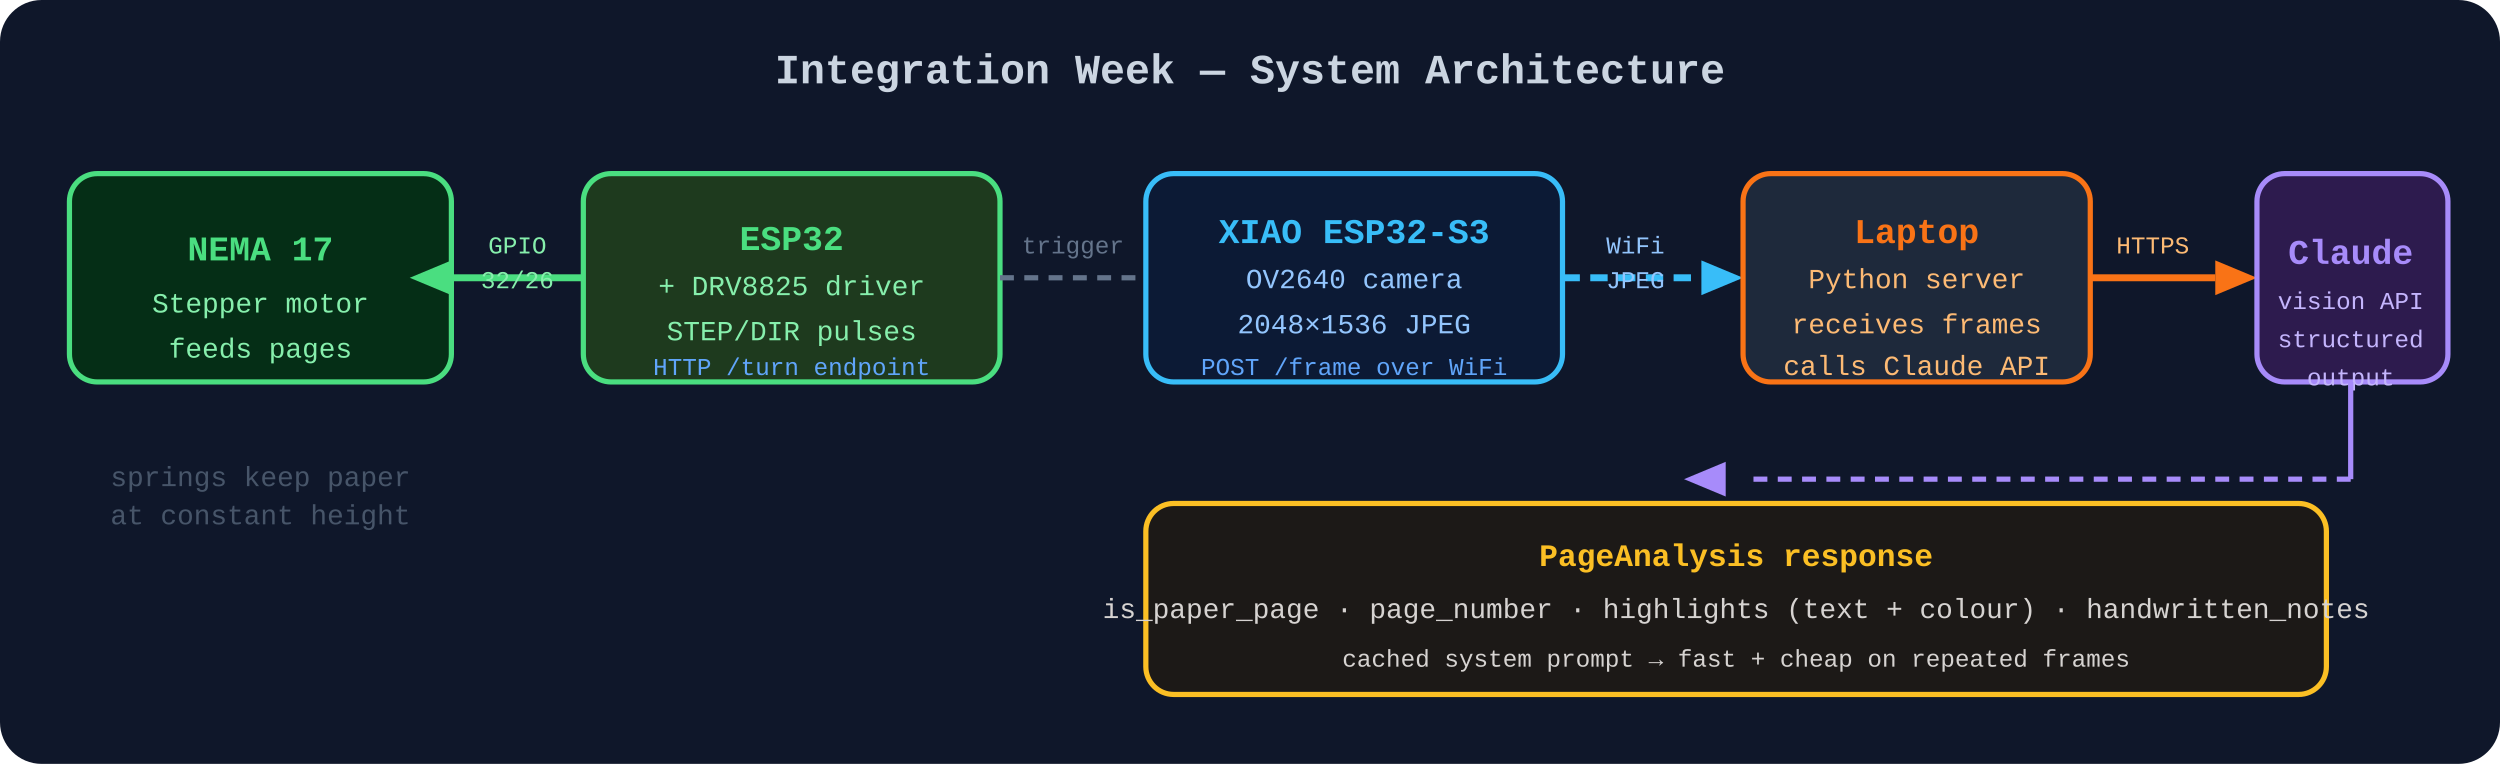
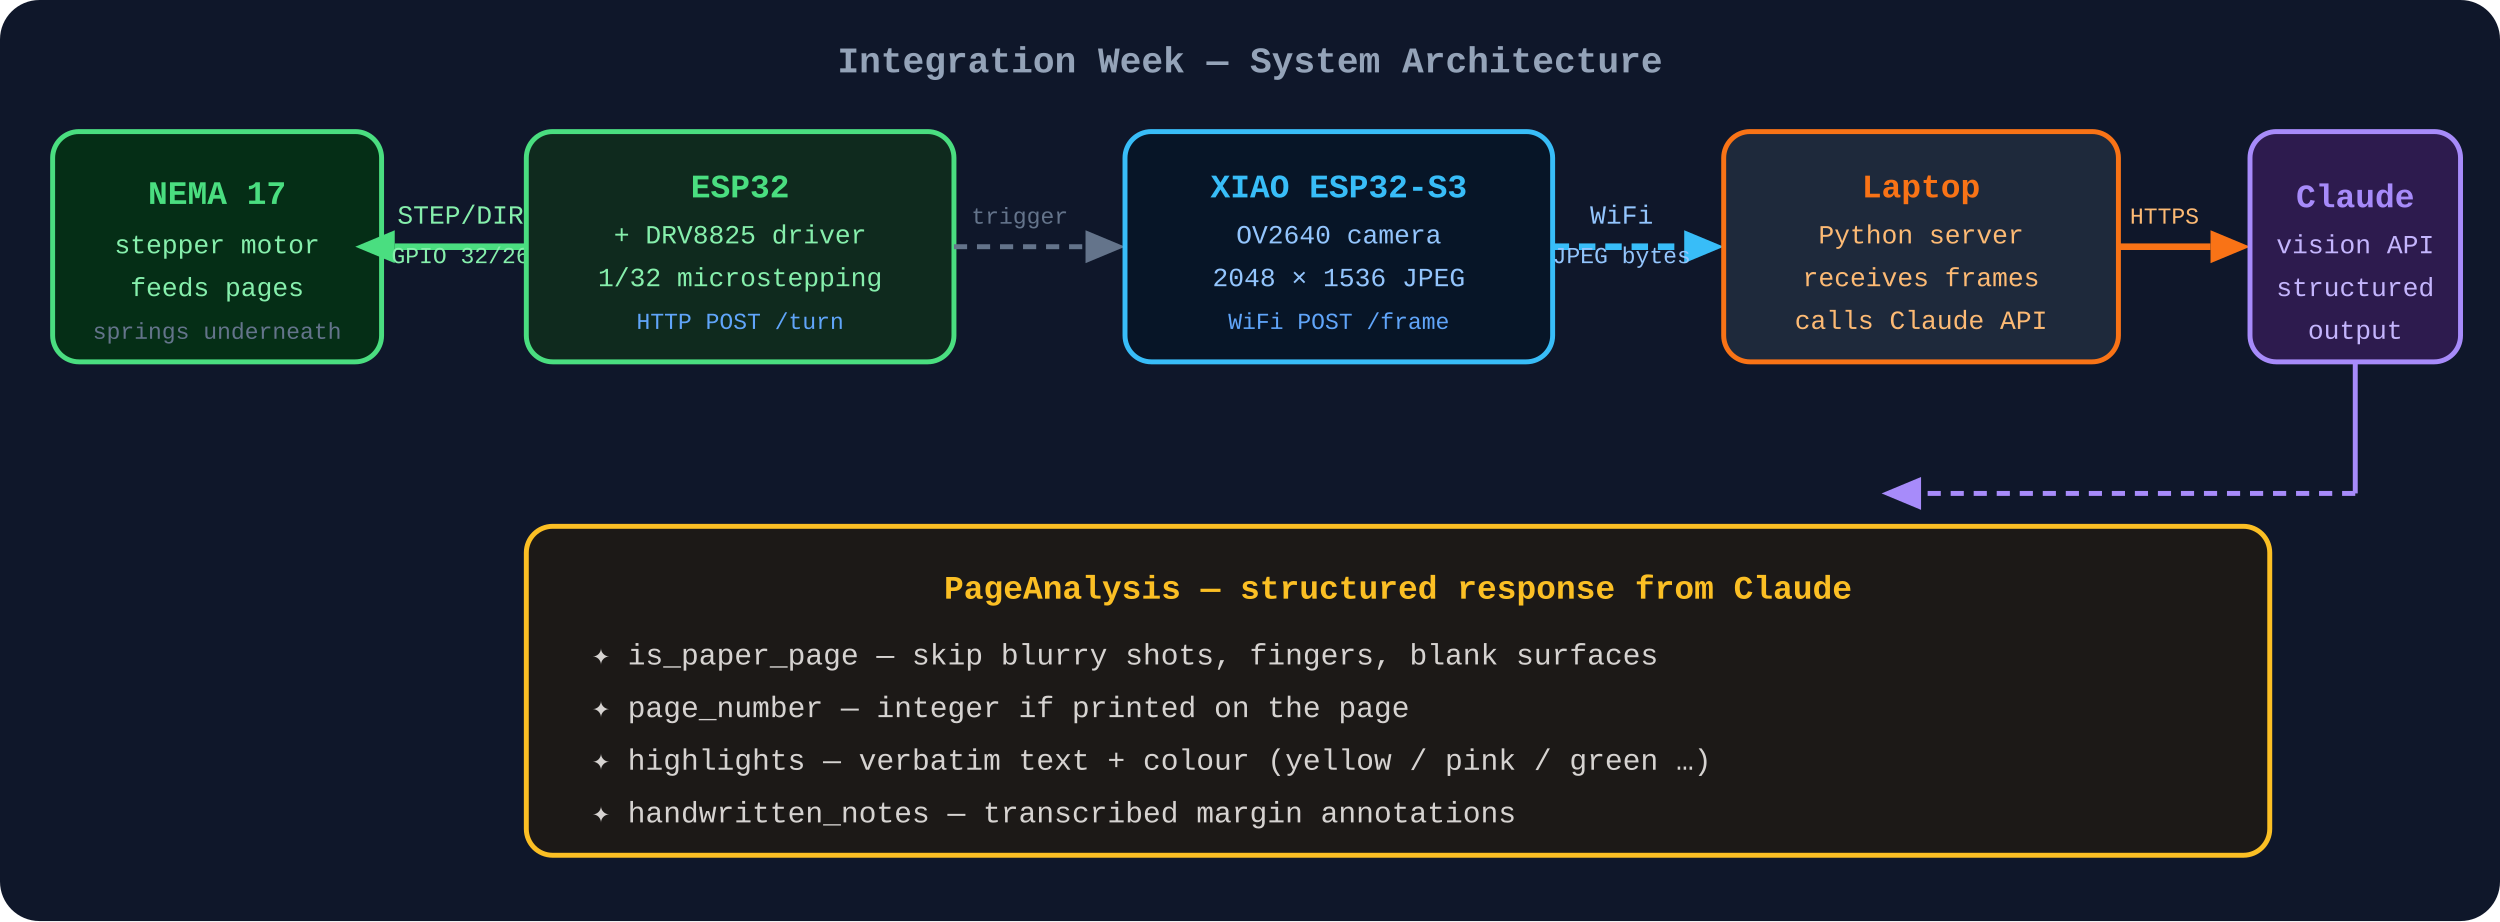
- <svg xmlns="http://www.w3.org/2000/svg" width="720" height="220" viewBox="0 0 720 220" font-family="'Courier New', monospace">
-   <rect width="720" height="220" fill="#0f172a" rx="12" />
-   <text x="360" y="24" text-anchor="middle" fill="#cbd5e1" font-size="12" font-weight="bold">
+ <svg xmlns="http://www.w3.org/2000/svg" width="760" height="280" viewBox="0 0 760 280" font-family="'Courier New', monospace">
+   <rect width="760" height="280" fill="#0f172a" rx="12" />
+   <text x="380" y="22" text-anchor="middle" fill="#94a3b8" font-size="11" font-weight="bold">
    Integration Week — System Architecture
  </text>
-   <rect x="20" y="50" width="110" height="60" rx="8" fill="#052e16" stroke="#4ade80" stroke-width="1.5" />
-   <text x="75" y="75" text-anchor="middle" fill="#4ade80" font-size="10" font-weight="bold">NEMA 17</text>
-   <text x="75" y="90" text-anchor="middle" fill="#86efac" font-size="8">Stepper motor</text>
-   <text x="75" y="103" text-anchor="middle" fill="#86efac" font-size="8">feeds pages</text>
-   <rect x="168" y="50" width="120" height="60" rx="8" fill="#1e3a1e" stroke="#4ade80" stroke-width="1.5" />
-   <text x="228" y="72" text-anchor="middle" fill="#4ade80" font-size="10" font-weight="bold">ESP32</text>
-   <text x="228" y="85" text-anchor="middle" fill="#86efac" font-size="8">+ DRV8825 driver</text>
-   <text x="228" y="98" text-anchor="middle" fill="#86efac" font-size="8">STEP/DIR pulses</text>
-   <text x="228" y="108" text-anchor="middle" fill="#60a5fa" font-size="7">HTTP /turn endpoint</text>
-   <line x1="168" y1="80" x2="130" y2="80" stroke="#4ade80" stroke-width="2" />
-   <polygon points="130,75 118,80 130,85" fill="#4ade80" />
-   <text x="149" y="73" text-anchor="middle" fill="#86efac" font-size="7">GPIO</text>
-   <text x="149" y="83" text-anchor="middle" fill="#86efac" font-size="7">32/26</text>
-   <rect x="330" y="50" width="120" height="60" rx="8" fill="#0c1a35" stroke="#38bdf8" stroke-width="1.5" />
-   <text x="390" y="70" text-anchor="middle" fill="#38bdf8" font-size="10" font-weight="bold">XIAO ESP32-S3</text>
-   <text x="390" y="83" text-anchor="middle" fill="#93c5fd" font-size="8">OV2640 camera</text>
-   <text x="390" y="96" text-anchor="middle" fill="#93c5fd" font-size="8">2048×1536 JPEG</text>
-   <text x="390" y="108" text-anchor="middle" fill="#60a5fa" font-size="7">POST /frame over WiFi</text>
-   <line x1="450" y1="80" x2="490" y2="80" stroke="#38bdf8" stroke-width="2" stroke-dasharray="5,3" />
-   <polygon points="490,75 502,80 490,85" fill="#38bdf8" />
-   <text x="471" y="73" text-anchor="middle" fill="#93c5fd" font-size="7">WiFi</text>
-   <text x="471" y="83" text-anchor="middle" fill="#93c5fd" font-size="7">JPEG</text>
-   <line x1="288" y1="80" x2="330" y2="80" stroke="#64748b" stroke-width="1.5" stroke-dasharray="4,3" />
-   <text x="309" y="73" text-anchor="middle" fill="#64748b" font-size="7">trigger</text>
-   <rect x="502" y="50" width="100" height="60" rx="8" fill="#1e293b" stroke="#f97316" stroke-width="1.5" />
-   <text x="552" y="70" text-anchor="middle" fill="#f97316" font-size="10" font-weight="bold">Laptop</text>
-   <text x="552" y="83" text-anchor="middle" fill="#fdba74" font-size="8">Python server</text>
-   <text x="552" y="96" text-anchor="middle" fill="#fdba74" font-size="8">receives frames</text>
-   <text x="552" y="108" text-anchor="middle" fill="#fdba74" font-size="8">calls Claude API</text>
-   <line x1="602" y1="80" x2="638" y2="80" stroke="#f97316" stroke-width="2" />
-   <polygon points="638,75 650,80 638,85" fill="#f97316" />
-   <text x="620" y="73" text-anchor="middle" fill="#fdba74" font-size="7">HTTPS</text>
-   <rect x="650" y="50" width="55" height="60" rx="8" fill="#2d1b4e" stroke="#a78bfa" stroke-width="1.5" />
-   <text x="677" y="76" text-anchor="middle" fill="#a78bfa" font-size="10" font-weight="bold">Claude</text>
-   <text x="677" y="89" text-anchor="middle" fill="#c4b5fd" font-size="7">vision API</text>
-   <text x="677" y="100" text-anchor="middle" fill="#c4b5fd" font-size="7">structured</text>
-   <text x="677" y="111" text-anchor="middle" fill="#c4b5fd" font-size="7">output</text>
-   <rect x="330" y="145" width="340" height="55" rx="8" fill="#1c1917" stroke="#fbbf24" stroke-width="1.5" />
-   <text x="500" y="163" text-anchor="middle" fill="#fbbf24" font-size="9" font-weight="bold">PageAnalysis response</text>
-   <text x="500" y="178" text-anchor="middle" fill="#d6d3d1" font-size="8">is_paper_page · page_number · highlights (text + colour) · handwritten_notes</text>
-   <text x="500" y="192" text-anchor="middle" fill="#d6d3d1" font-size="7">cached system prompt → fast + cheap on repeated frames</text>
-   <line x1="677" y1="110" x2="677" y2="138" stroke="#a78bfa" stroke-width="1.5" />
-   <line x1="677" y1="138" x2="502" y2="138" stroke="#a78bfa" stroke-width="1.5" stroke-dasharray="4,3" />
-   <polygon points="497,133 485,138 497,143" fill="#a78bfa" />
-   <text x="75" y="140" text-anchor="middle" fill="#475569" font-size="8">springs keep paper</text>
-   <text x="75" y="151" text-anchor="middle" fill="#475569" font-size="8">at constant height</text>
+   <rect x="16" y="40" width="100" height="70" rx="8" fill="#052e16" stroke="#4ade80" stroke-width="1.5" />
+   <text x="66" y="62" text-anchor="middle" fill="#4ade80" font-size="10" font-weight="bold">NEMA 17</text>
+   <text x="66" y="77" text-anchor="middle" fill="#86efac" font-size="8">stepper motor</text>
+   <text x="66" y="90" text-anchor="middle" fill="#86efac" font-size="8">feeds pages</text>
+   <text x="66" y="103" text-anchor="middle" fill="#64748b" font-size="7">springs underneath</text>
+   <line x1="160" y1="75" x2="120" y2="75" stroke="#4ade80" stroke-width="2" />
+   <polygon points="120,70 108,75 120,80" fill="#4ade80" />
+   <text x="140" y="68" text-anchor="middle" fill="#86efac" font-size="8">STEP/DIR</text>
+   <text x="140" y="80" text-anchor="middle" fill="#86efac" font-size="7">GPIO 32/26</text>
+   <rect x="160" y="40" width="130" height="70" rx="8" fill="#0f2a1e" stroke="#4ade80" stroke-width="1.5" />
+   <text x="225" y="60" text-anchor="middle" fill="#4ade80" font-size="10" font-weight="bold">ESP32</text>
+   <text x="225" y="74" text-anchor="middle" fill="#86efac" font-size="8">+ DRV8825 driver</text>
+   <text x="225" y="87" text-anchor="middle" fill="#86efac" font-size="8">1/32 microstepping</text>
+   <text x="225" y="100" text-anchor="middle" fill="#60a5fa" font-size="7">HTTP POST /turn</text>
+   <line x1="290" y1="75" x2="330" y2="75" stroke="#64748b" stroke-width="1.5" stroke-dasharray="4,3" />
+   <polygon points="330,70 342,75 330,80" fill="#64748b" />
+   <text x="310" y="68" text-anchor="middle" fill="#64748b" font-size="7">trigger</text>
+   <rect x="342" y="40" width="130" height="70" rx="8" fill="#071527" stroke="#38bdf8" stroke-width="1.5" />
+   <text x="407" y="60" text-anchor="middle" fill="#38bdf8" font-size="10" font-weight="bold">XIAO ESP32-S3</text>
+   <text x="407" y="74" text-anchor="middle" fill="#93c5fd" font-size="8">OV2640 camera</text>
+   <text x="407" y="87" text-anchor="middle" fill="#93c5fd" font-size="8">2048 × 1536 JPEG</text>
+   <text x="407" y="100" text-anchor="middle" fill="#60a5fa" font-size="7">WiFi POST /frame</text>
+   <line x1="472" y1="75" x2="512" y2="75" stroke="#38bdf8" stroke-width="2" stroke-dasharray="5,3" />
+   <polygon points="512,70 524,75 512,80" fill="#38bdf8" />
+   <text x="493" y="68" text-anchor="middle" fill="#93c5fd" font-size="8">WiFi</text>
+   <text x="493" y="80" text-anchor="middle" fill="#93c5fd" font-size="7">JPEG bytes</text>
+   <rect x="524" y="40" width="120" height="70" rx="8" fill="#1e293b" stroke="#f97316" stroke-width="1.5" />
+   <text x="584" y="60" text-anchor="middle" fill="#f97316" font-size="10" font-weight="bold">Laptop</text>
+   <text x="584" y="74" text-anchor="middle" fill="#fdba74" font-size="8">Python server</text>
+   <text x="584" y="87" text-anchor="middle" fill="#fdba74" font-size="8">receives frames</text>
+   <text x="584" y="100" text-anchor="middle" fill="#fdba74" font-size="8">calls Claude API</text>
+   <line x1="644" y1="75" x2="672" y2="75" stroke="#f97316" stroke-width="2" />
+   <polygon points="672,70 684,75 672,80" fill="#f97316" />
+   <text x="658" y="68" text-anchor="middle" fill="#fdba74" font-size="7">HTTPS</text>
+   <rect x="684" y="40" width="64" height="70" rx="8" fill="#2d1b4e" stroke="#a78bfa" stroke-width="1.5" />
+   <text x="716" y="63" text-anchor="middle" fill="#a78bfa" font-size="10" font-weight="bold">Claude</text>
+   <text x="716" y="77" text-anchor="middle" fill="#c4b5fd" font-size="8">vision API</text>
+   <text x="716" y="90" text-anchor="middle" fill="#c4b5fd" font-size="8">structured</text>
+   <text x="716" y="103" text-anchor="middle" fill="#c4b5fd" font-size="8">output</text>
+   <line x1="716" y1="110" x2="716" y2="150" stroke="#a78bfa" stroke-width="1.5" />
+   <line x1="716" y1="150" x2="584" y2="150" stroke="#a78bfa" stroke-width="1.5" stroke-dasharray="4,3" />
+   <polygon points="584,145 572,150 584,155" fill="#a78bfa" />
+   <rect x="160" y="160" width="530" height="100" rx="8" fill="#1c1917" stroke="#fbbf24" stroke-width="1.5" />
+   <text x="425" y="182" text-anchor="middle" fill="#fbbf24" font-size="10" font-weight="bold">PageAnalysis — structured response from Claude</text>
+   <text x="180" y="202" fill="#d6d3d1" font-size="9">✦  is_paper_page        — skip blurry shots, fingers, blank surfaces</text>
+   <text x="180" y="218" fill="#d6d3d1" font-size="9">✦  page_number          — integer if printed on the page</text>
+   <text x="180" y="234" fill="#d6d3d1" font-size="9">✦  highlights           — verbatim text + colour (yellow / pink / green …)</text>
+   <text x="180" y="250" fill="#d6d3d1" font-size="9">✦  handwritten_notes    — transcribed margin annotations</text>
</svg>
